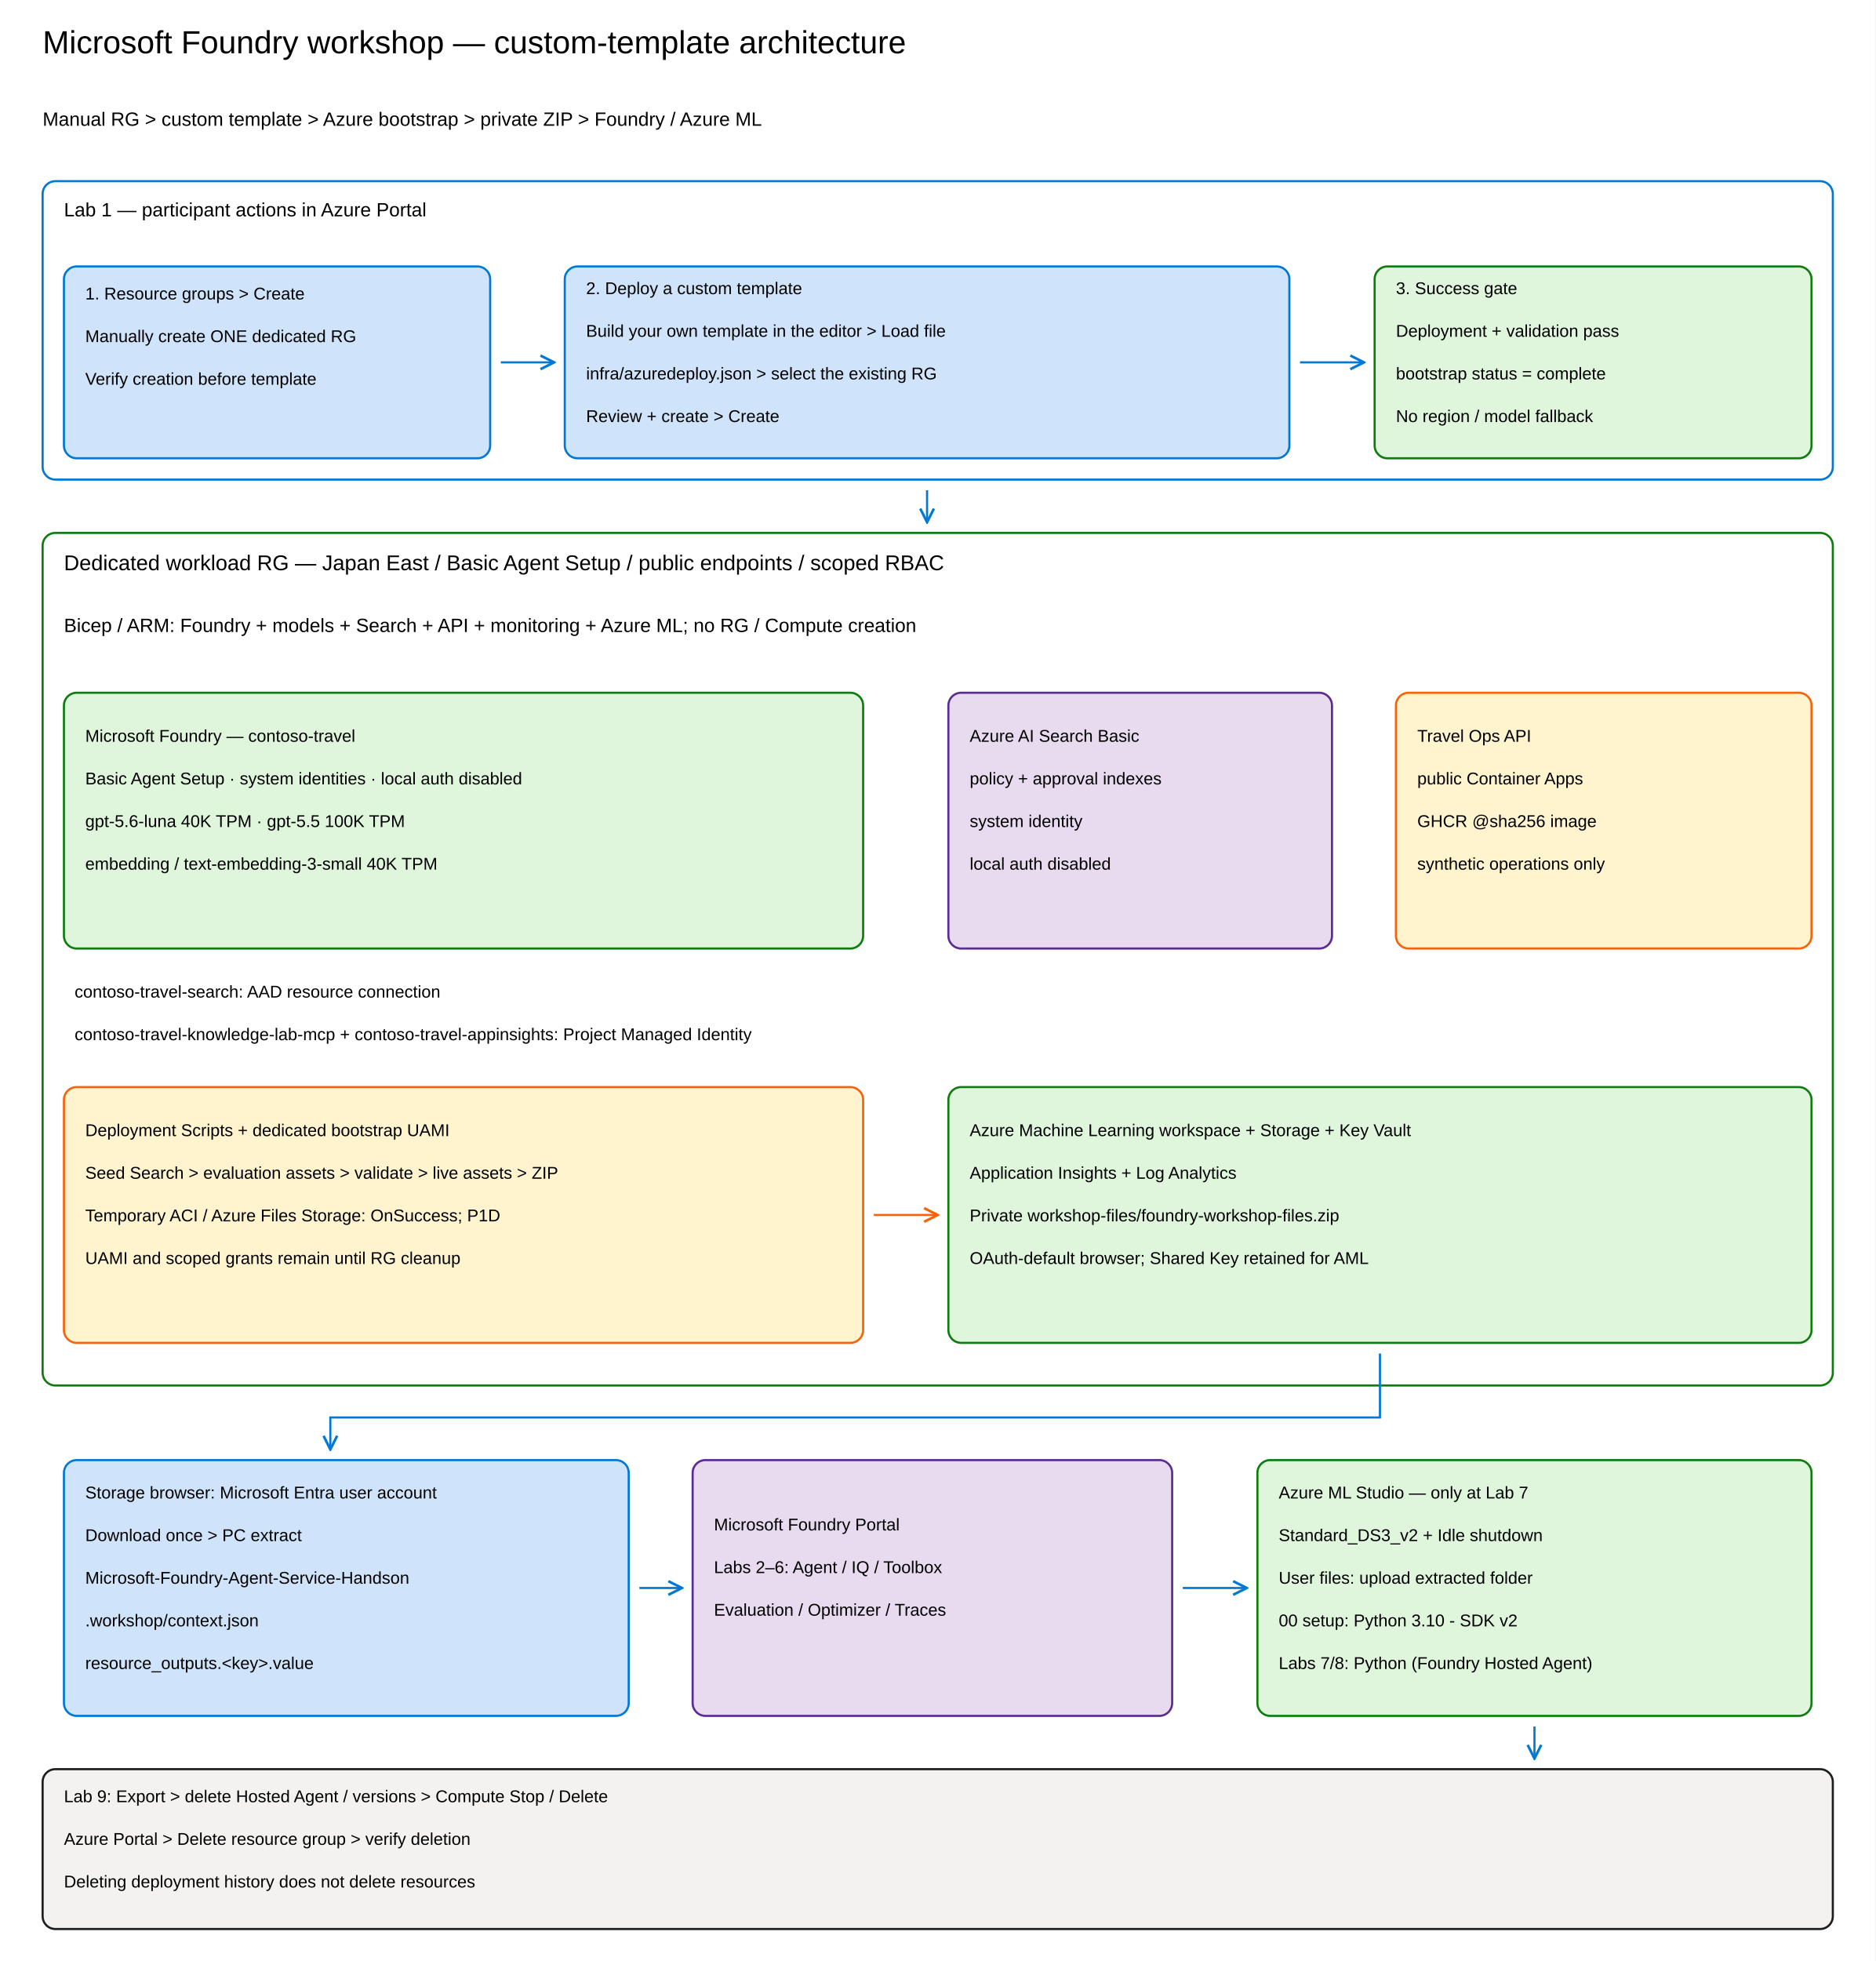
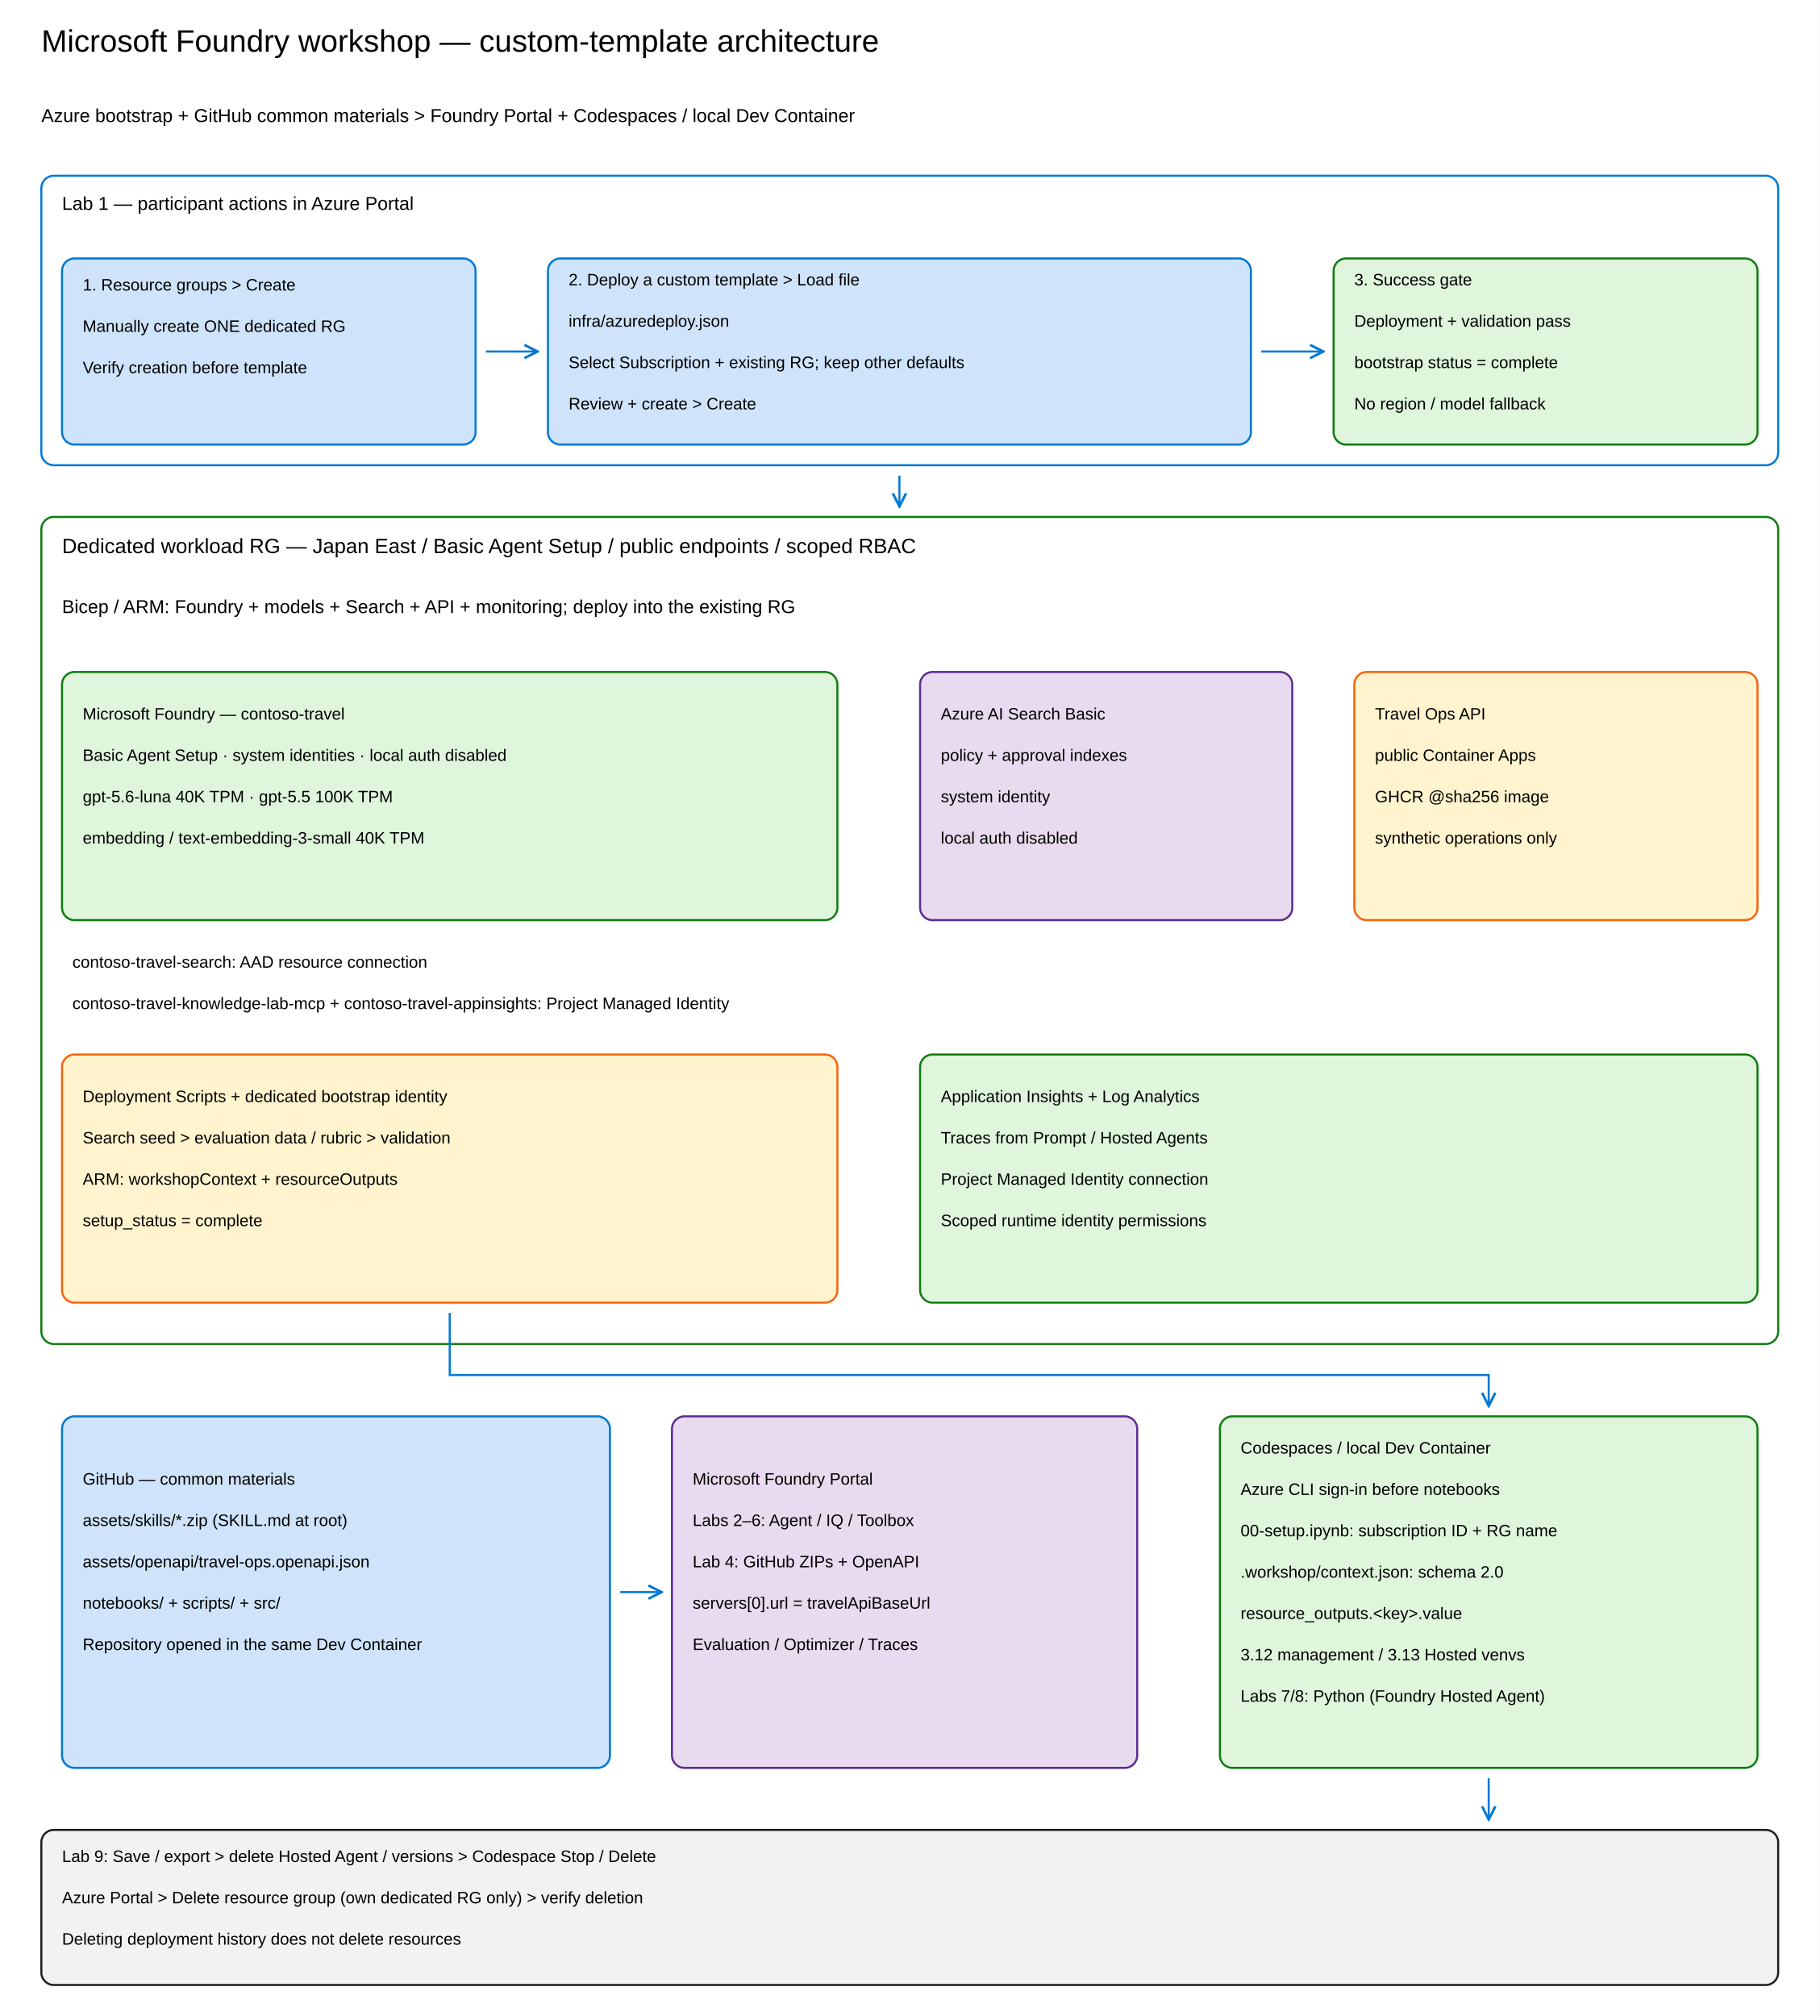
- <svg xmlns="http://www.w3.org/2000/svg" width="1760" height="1840" viewBox="0 0 1760 1840" role="img" aria-labelledby="diagram-title diagram-description">
+ <svg xmlns="http://www.w3.org/2000/svg" width="1760" height="1950" viewBox="0 0 1760 1950" role="img" aria-labelledby="diagram-title diagram-description">
  <defs>
    <marker id="arrow" viewBox="0 0 10 10" refX="9" refY="5" markerWidth="8" markerHeight="8" orient="auto-start-reverse">
      <path d="M1 1 L9 5 L1 9" fill="none" stroke="#0078D4" stroke-width="1.5" />
-     </marker>
-     <marker id="orange-arrow" viewBox="0 0 10 10" refX="9" refY="5" markerWidth="8" markerHeight="8" orient="auto">
-       <path d="M1 1 L9 5 L1 9" fill="none" stroke="#F7630C" stroke-width="1.5" />
    </marker>
    <style>
      text { fill: #000000; font-family: Arial, Helvetica, sans-serif; font-size: 16px; }
      .container { fill: none; stroke-width: 2; }
      .box { stroke-width: 2; }
      .blue { fill: #CFE4FA; stroke: #0078D4; }
      .green { fill: #DFF6DD; stroke: #107C10; }
      .purple { fill: #E8DAEF; stroke: #5C2D91; }
      .orange { fill: #FFF4CE; stroke: #F7630C; }
      .gray { fill: #F3F2F1; stroke: #1e1e1e; }
      .edge { fill: none; stroke: #0078D4; stroke-width: 2; marker-end: url(#arrow); }
    </style>
  </defs>
-   <rect width="1760" height="1840" fill="#ffffff" />
+   <rect width="1760" height="1950" fill="#ffffff" />
  <text id="title" x="40" y="50" style="font-size:30px">Microsoft Foundry workshop — custom-template architecture</text>
-   <text id="subtitle" x="40" y="118" style="font-size:18px">Manual RG &gt; custom template &gt; Azure bootstrap &gt; private ZIP &gt; Foundry / Azure ML</text>
+   <text id="subtitle" x="40" y="118" style="font-size:18px">Azure bootstrap + GitHub common materials &gt; Foundry Portal + Codespaces / local Dev Container</text>
  <rect id="portal-flow" class="container" x="40" y="170" width="1680" height="280" rx="12" stroke="#0078D4" />
  <text id="portal-flow-title" x="60" y="203" style="font-size:18px">Lab 1 — participant actions in Azure Portal</text>
  <rect id="manual-rg" class="box blue" x="60" y="250" width="400" height="180" rx="12" />
  <text id="manual-rg-text" x="80" y="281">
    <tspan x="80">1. Resource groups &gt; Create</tspan>
    <tspan x="80" dy="40">Manually create ONE dedicated RG</tspan>
    <tspan x="80" dy="40">Verify creation before template</tspan>
  </text>
  <path id="rg-to-template" class="edge" d="M470 340 H520" />
  <rect id="template" class="box blue" x="530" y="250" width="680" height="180" rx="12" />
  <text id="template-text" x="550" y="276">
-     <tspan x="550">2. Deploy a custom template</tspan>
-     <tspan x="550" dy="40">Build your own template in the editor &gt; Load file</tspan>
-     <tspan x="550" dy="40">infra/azuredeploy.json &gt; select the existing RG</tspan>
+     <tspan x="550">2. Deploy a custom template &gt; Load file</tspan>
+     <tspan x="550" dy="40">infra/azuredeploy.json</tspan>
+     <tspan x="550" dy="40">Select Subscription + existing RG; keep other defaults</tspan>
    <tspan x="550" dy="40">Review + create &gt; Create</tspan>
  </text>
  <path id="template-to-gate" class="edge" d="M1220 340 H1280" />
  <rect id="success-gate" class="box green" x="1290" y="250" width="410" height="180" rx="12" />
  <text id="success-gate-text" x="1310" y="276">
    <tspan x="1310">3. Success gate</tspan>
    <tspan x="1310" dy="40">Deployment + validation pass</tspan>
    <tspan x="1310" dy="40">bootstrap status = complete</tspan>
    <tspan x="1310" dy="40">No region / model fallback</tspan>
  </text>
  <path id="template-to-resources" class="edge" d="M870 460 V490" />
  <rect id="resource-group" class="container" x="40" y="500" width="1680" height="800" rx="12" stroke="#107C10" />
  <text id="resource-group-title" x="60" y="535" style="font-size:20px">Dedicated workload RG — Japan East / Basic Agent Setup / public endpoints / scoped RBAC</text>
-   <text id="resource-ownership" x="60" y="593" style="font-size:18px">Bicep / ARM: Foundry + models + Search + API + monitoring + Azure ML; no RG / Compute creation</text>
+   <text id="resource-ownership" x="60" y="593" style="font-size:18px">Bicep / ARM: Foundry + models + Search + API + monitoring; deploy into the existing RG</text>
  <rect id="foundry" class="box green" x="60" y="650" width="750" height="240" rx="12" />
  <text id="foundry-text" x="80" y="696">
    <tspan x="80">Microsoft Foundry — contoso-travel</tspan>
    <tspan x="80" dy="40">Basic Agent Setup · system identities · local auth disabled</tspan>
    <tspan x="80" dy="40">gpt-5.6-luna 40K TPM · gpt-5.5 100K TPM</tspan>
    <tspan x="80" dy="40">embedding / text-embedding-3-small 40K TPM</tspan>
  </text>
  <rect id="search" class="box purple" x="890" y="650" width="360" height="240" rx="12" />
  <text id="search-text" x="910" y="696">
    <tspan x="910">Azure AI Search Basic</tspan>
    <tspan x="910" dy="40">policy + approval indexes</tspan>
    <tspan x="910" dy="40">system identity</tspan>
    <tspan x="910" dy="40">local auth disabled</tspan>
  </text>
  <rect id="travel-api" class="box orange" x="1310" y="650" width="390" height="240" rx="12" />
  <text id="travel-api-text" x="1330" y="696">
    <tspan x="1330">Travel Ops API</tspan>
    <tspan x="1330" dy="40">public Container Apps</tspan>
    <tspan x="1330" dy="40">GHCR @sha256 image</tspan>
    <tspan x="1330" dy="40">synthetic operations only</tspan>
  </text>
  <text id="connections" x="70" y="936">
    <tspan x="70">contoso-travel-search: AAD resource connection</tspan>
    <tspan x="70" dy="40">contoso-travel-knowledge-lab-mcp + contoso-travel-appinsights: Project Managed Identity</tspan>
  </text>
  <rect id="bootstrap" class="box orange" x="60" y="1020" width="750" height="240" rx="12" />
  <text id="bootstrap-text" x="80" y="1066">
-     <tspan x="80">Deployment Scripts + dedicated bootstrap UAMI</tspan>
-     <tspan x="80" dy="40">Seed Search &gt; evaluation assets &gt; validate &gt; live assets &gt; ZIP</tspan>
-     <tspan x="80" dy="40">Temporary ACI / Azure Files Storage: OnSuccess; P1D</tspan>
-     <tspan x="80" dy="40">UAMI and scoped grants remain until RG cleanup</tspan>
+     <tspan x="80">Deployment Scripts + dedicated bootstrap identity</tspan>
+     <tspan x="80" dy="40">Search seed &gt; evaluation data / rubric &gt; validation</tspan>
+     <tspan x="80" dy="40">ARM: workshopContext + resourceOutputs</tspan>
+     <tspan x="80" dy="40">setup_status = complete</tspan>
  </text>
-   <path id="bootstrap-to-storage" d="M820 1140 H880" fill="none" stroke="#F7630C" stroke-width="2" marker-end="url(#orange-arrow)" />
-   <rect id="aml-resources" class="box green" x="890" y="1020" width="810" height="240" rx="12" />
-   <text id="aml-resources-text" x="910" y="1066">
-     <tspan x="910">Azure Machine Learning workspace + Storage + Key Vault</tspan>
-     <tspan x="910" dy="40">Application Insights + Log Analytics</tspan>
-     <tspan x="910" dy="40">Private workshop-files/foundry-workshop-files.zip</tspan>
-     <tspan x="910" dy="40">OAuth-default browser; Shared Key retained for AML</tspan>
+   <rect id="monitoring" class="box green" x="890" y="1020" width="810" height="240" rx="12" />
+   <text id="monitoring-text" x="910" y="1066">
+     <tspan x="910">Application Insights + Log Analytics</tspan>
+     <tspan x="910" dy="40">Traces from Prompt / Hosted Agents</tspan>
+     <tspan x="910" dy="40">Project Managed Identity connection</tspan>
+     <tspan x="910" dy="40">Scoped runtime identity permissions</tspan>
  </text>
-   <path id="storage-to-pc" class="edge" d="M1295 1270 V1330 H310 V1360" />
-   <rect id="pc" class="box blue" x="60" y="1370" width="530" height="240" rx="12" />
-   <text id="pc-text" x="80" y="1406">
-     <tspan x="80">Storage browser: Microsoft Entra user account</tspan>
-     <tspan x="80" dy="40">Download once &gt; PC extract</tspan>
-     <tspan x="80" dy="40">Microsoft-Foundry-Agent-Service-Handson</tspan>
-     <tspan x="80" dy="40">.workshop/context.json</tspan>
-     <tspan x="80" dy="40">resource_outputs.&lt;key&gt;.value</tspan>
+   <path id="bootstrap-to-context" class="edge" d="M435 1270 V1330 H1440 V1360" />
+   <rect id="github" class="box blue" x="60" y="1370" width="530" height="340" rx="12" />
+   <text id="github-text" x="80" y="1436">
+     <tspan x="80">GitHub — common materials</tspan>
+     <tspan x="80" dy="40">assets/skills/*.zip (SKILL.md at root)</tspan>
+     <tspan x="80" dy="40">assets/openapi/travel-ops.openapi.json</tspan>
+     <tspan x="80" dy="40">notebooks/ + scripts/ + src/</tspan>
+     <tspan x="80" dy="40">Repository opened in the same Dev Container</tspan>
  </text>
-   <path id="pc-to-foundry-portal" class="edge" d="M600 1490 H640" />
-   <rect id="foundry-portal" class="box purple" x="650" y="1370" width="450" height="240" rx="12" />
+   <path id="github-to-foundry-portal" class="edge" d="M600 1540 H640" />
+   <rect id="foundry-portal" class="box purple" x="650" y="1370" width="450" height="340" rx="12" />
  <text id="foundry-portal-text" x="670" y="1436">
    <tspan x="670">Microsoft Foundry Portal</tspan>
    <tspan x="670" dy="40">Labs 2–6: Agent / IQ / Toolbox</tspan>
+     <tspan x="670" dy="40">Lab 4: GitHub ZIPs + OpenAPI</tspan>
+     <tspan x="670" dy="40">servers[0].url = travelApiBaseUrl</tspan>
    <tspan x="670" dy="40">Evaluation / Optimizer / Traces</tspan>
  </text>
-   <path id="foundry-to-aml" class="edge" d="M1110 1490 H1170" />
-   <rect id="aml-execution" class="box green" x="1180" y="1370" width="520" height="240" rx="12" />
-   <text id="aml-execution-text" x="1200" y="1406">
-     <tspan x="1200">Azure ML Studio — only at Lab 7</tspan>
-     <tspan x="1200" dy="40">Standard_DS3_v2 + Idle shutdown</tspan>
-     <tspan x="1200" dy="40">User files: upload extracted folder</tspan>
-     <tspan x="1200" dy="40">00 setup: Python 3.10 - SDK v2</tspan>
+   <rect id="dev-container" class="box green" x="1180" y="1370" width="520" height="340" rx="12" />
+   <text id="dev-container-text" x="1200" y="1406">
+     <tspan x="1200">Codespaces / local Dev Container</tspan>
+     <tspan x="1200" dy="40">Azure CLI sign-in before notebooks</tspan>
+     <tspan x="1200" dy="40">00-setup.ipynb: subscription ID + RG name</tspan>
+     <tspan x="1200" dy="40">.workshop/context.json: schema 2.0</tspan>
+     <tspan x="1200" dy="40">resource_outputs.&lt;key&gt;.value</tspan>
+     <tspan x="1200" dy="40">3.12 management / 3.13 Hosted venvs</tspan>
    <tspan x="1200" dy="40">Labs 7/8: Python (Foundry Hosted Agent)</tspan>
  </text>
-   <path id="execution-to-cleanup" class="edge" d="M1440 1620 V1650" />
-   <rect id="cleanup" class="box gray" x="40" y="1660" width="1680" height="150" rx="12" />
-   <text id="cleanup-text" x="60" y="1691">
-     <tspan x="60">Lab 9: Export &gt; delete Hosted Agent / versions &gt; Compute Stop / Delete</tspan>
-     <tspan x="60" dy="40">Azure Portal &gt; Delete resource group &gt; verify deletion</tspan>
+   <path id="execution-to-cleanup" class="edge" d="M1440 1720 V1760" />
+   <rect id="cleanup" class="box gray" x="40" y="1770" width="1680" height="150" rx="12" />
+   <text id="cleanup-text" x="60" y="1801">
+     <tspan x="60">Lab 9: Save / export &gt; delete Hosted Agent / versions &gt; Codespace Stop / Delete</tspan>
+     <tspan x="60" dy="40">Azure Portal &gt; Delete resource group (own dedicated RG only) &gt; verify deletion</tspan>
    <tspan x="60" dy="40">Deleting deployment history does not delete resources</tspan>
  </text>
</svg>
